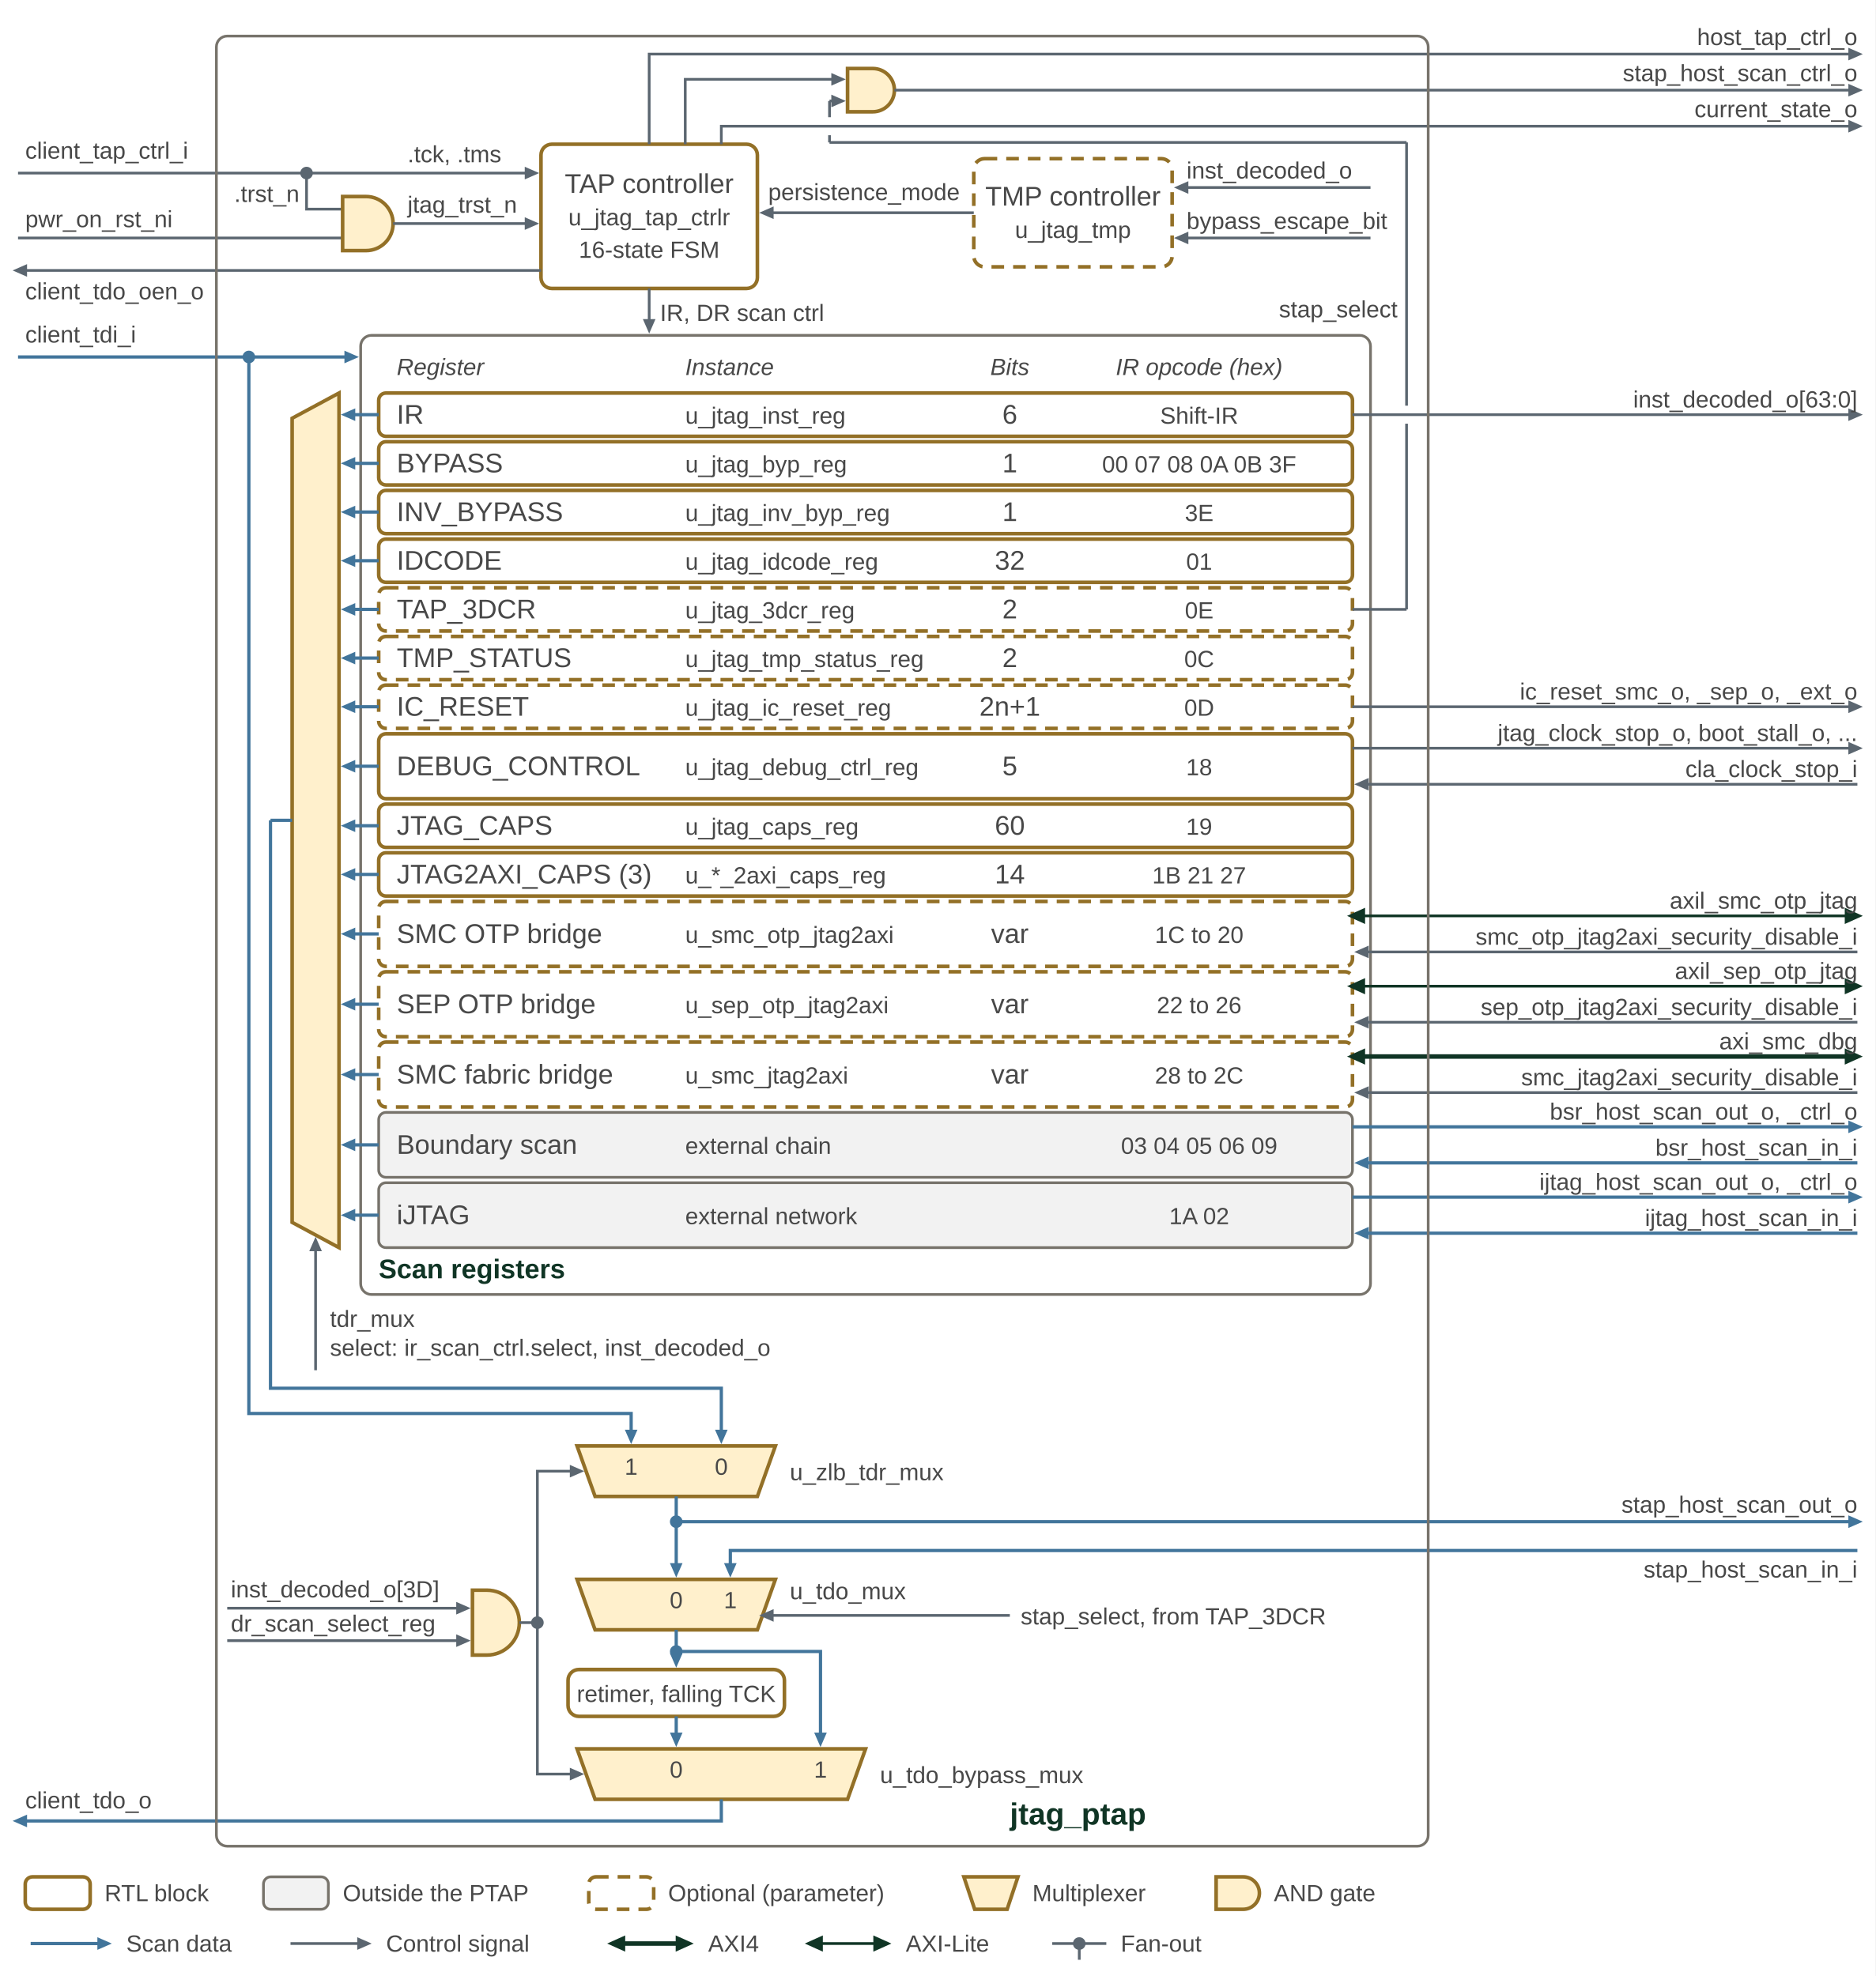
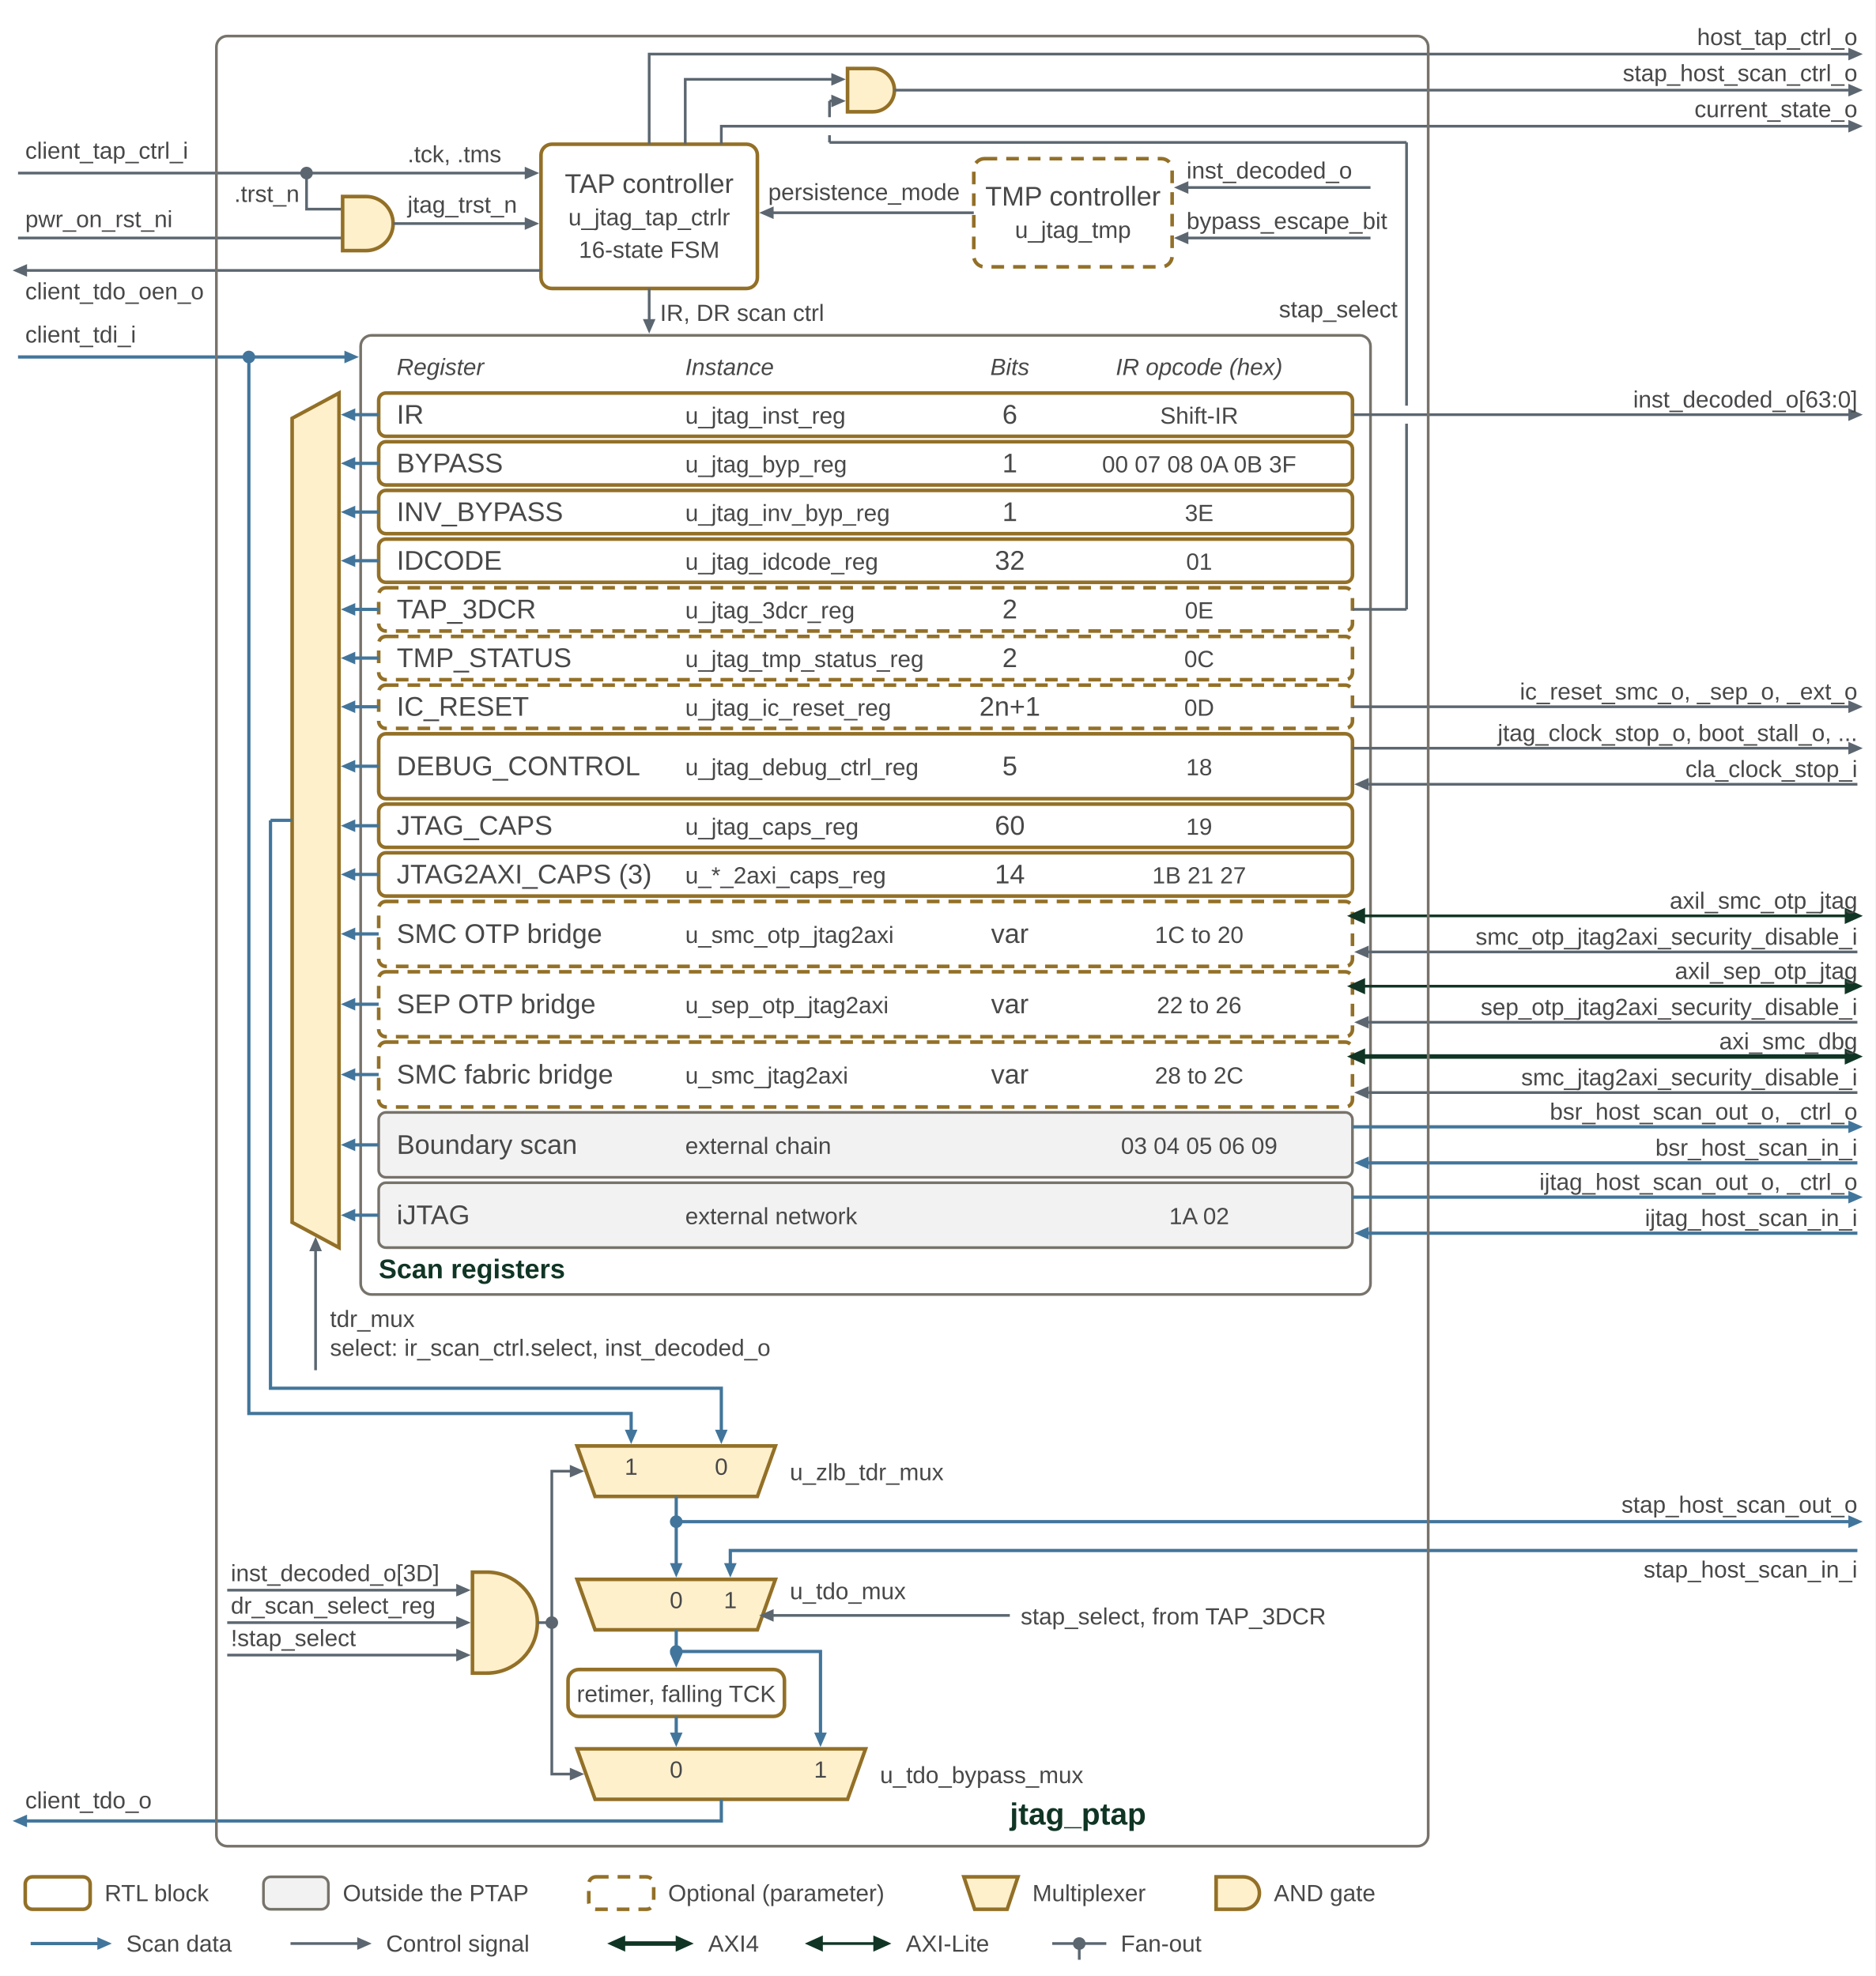
<svg xmlns="http://www.w3.org/2000/svg" width="1040" height="1096" viewBox="0 0 1040 1096" role="img" aria-labelledby="title desc">
  <defs>
    <marker id="ae" markerUnits="userSpaceOnUse" markerWidth="10" markerHeight="9" refX="7" refY="4.5" orient="auto">
      <path d="M0,0 L10,4.5 L0,9 Z" fill="#103525" />
    </marker>
    <marker id="as" markerUnits="userSpaceOnUse" markerWidth="10" markerHeight="9" refX="3" refY="4.5" orient="auto">
      <path d="M10,0 L0,4.5 L10,9 Z" fill="#103525" />
    </marker>
    <marker id="ge" markerUnits="userSpaceOnUse" markerWidth="8" markerHeight="7" refX="5" refY="3.5" orient="auto">
      <path d="M0,0 L8,3.5 L0,7 Z" fill="#5b6670" />
    </marker>
    <marker id="gs" markerUnits="userSpaceOnUse" markerWidth="8" markerHeight="7" refX="3" refY="3.5" orient="auto">
      <path d="M8,0 L0,3.5 L8,7 Z" fill="#5b6670" />
    </marker>
    <marker id="je" markerUnits="userSpaceOnUse" markerWidth="8" markerHeight="7" refX="5" refY="3.5" orient="auto">
      <path d="M0,0 L8,3.5 L0,7 Z" fill="#42759b" />
    </marker>
    <marker id="js" markerUnits="userSpaceOnUse" markerWidth="8" markerHeight="7" refX="3" refY="3.5" orient="auto">
      <path d="M8,0 L0,3.5 L8,7 Z" fill="#42759b" />
    </marker>
    <marker id="m-smu" markerUnits="userSpaceOnUse" markerWidth="8" markerHeight="7" refX="5" refY="3.5" orient="auto">
      <path d="M0,0 L8,3.5 L0,7 Z" fill="#103525" />
    </marker>
    <marker id="m-ref" markerUnits="userSpaceOnUse" markerWidth="8" markerHeight="7" refX="5" refY="3.5" orient="auto">
      <path d="M0,0 L8,3.5 L0,7 Z" fill="#2f7f79" />
    </marker>
    <marker id="m-per" markerUnits="userSpaceOnUse" markerWidth="8" markerHeight="7" refX="5" refY="3.5" orient="auto">
      <path d="M0,0 L8,3.5 L0,7 Z" fill="#937027" />
    </marker>
    <marker id="m-tel" markerUnits="userSpaceOnUse" markerWidth="8" markerHeight="7" refX="5" refY="3.5" orient="auto">
      <path d="M0,0 L8,3.5 L0,7 Z" fill="#664488" />
    </marker>
    <marker id="m-wdt" markerUnits="userSpaceOnUse" markerWidth="8" markerHeight="7" refX="5" refY="3.5" orient="auto">
      <path d="M0,0 L8,3.5 L0,7 Z" fill="#77736b" />
    </marker>
    <marker id="m-rosc" markerUnits="userSpaceOnUse" markerWidth="8" markerHeight="7" refX="5" refY="3.5" orient="auto">
      <path d="M0,0 L8,3.5 L0,7 Z" fill="#336633" />
    </marker>
    <marker id="m-jtag" markerUnits="userSpaceOnUse" markerWidth="8" markerHeight="7" refX="5" refY="3.5" orient="auto">
      <path d="M0,0 L8,3.5 L0,7 Z" fill="#42759b" />
    </marker>
    <marker id="m-spi" markerUnits="userSpaceOnUse" markerWidth="8" markerHeight="7" refX="5" refY="3.5" orient="auto">
      <path d="M0,0 L8,3.5 L0,7 Z" fill="#5b6670" />
    </marker>
    <marker id="m-slate" markerUnits="userSpaceOnUse" markerWidth="8" markerHeight="7" refX="5" refY="3.5" orient="auto">
      <path d="M0,0 L8,3.5 L0,7 Z" fill="#5b6670" />
    </marker>
    <marker id="m-pg" markerUnits="userSpaceOnUse" markerWidth="8" markerHeight="7" refX="5" refY="3.5" orient="auto">
      <path d="M0,0 L8,3.5 L0,7 Z" fill="#336633" />
    </marker>
    <style>
text { font-family: Arial, sans-serif; font-size: 15px; fill: #484848; }
.t { fill: #484848; }
.b { font-size: 17px; font-weight: bold; fill: #103525; }
.bs { font-size: 15px; font-weight: bold; fill: #103525; }
.h { font-size: 22px; font-weight: bold; fill: #103525; }
.s { font-size: 13px; fill: #484848; }
.si { font-size: 13px; font-style: italic; fill: #484848; }
.pmt { font-size: 12px; font-weight: bold; fill: #ffffff; }
.pst { font-size: 12px; font-weight: bold; fill: #103525; }
.pjt { font-size: 12px; font-weight: bold; fill: #1d4b6e; }
.pct { font-size: 12px; font-weight: bold; fill: #1f5c57; }
.pm { fill: #103525; stroke: #103525; stroke-width: 1.2; }
.ps { fill: #ffffff; stroke: #103525; stroke-width: 1.2; }
.pj { fill: #e8f3ff; stroke: #42759b; stroke-width: 1.2; }
.pc { fill: #d9f0ee; stroke: #2f7f79; stroke-width: 1.2; }
.smu { fill: #ffffff; stroke: #77736b; stroke-width: 1.5; }
.network { fill: #e8f0e8; stroke: #336633; stroke-width: 2; }
.fabric { fill: #fff0cc; stroke: #937027; stroke-width: 2; }
.core { fill: #ffffff; stroke: #937027; stroke-width: 2; }
.future { fill: #ffffff; stroke: #937027; stroke-width: 2; }
.nostroke { stroke: none; }
.fut { fill: none; stroke-dasharray: 7 5; }
.opt { stroke-dasharray: 7 5; }
.hatch { fill: none; stroke: #103525; stroke-opacity: 0.16; stroke-width: 1.2; }
.external { fill: #f2f2f2; stroke: #77736b; stroke-width: 1.5; }
.axi { fill: none; stroke: #103525; stroke-width: 2.5; marker-start: url(#as); marker-end: url(#ae); }
.axio { fill: none; stroke: #103525; stroke-width: 2.5; stroke-dasharray: 8 5; marker-start: url(#as); marker-end: url(#ae); }
.sig { fill: none; stroke: #5b6670; stroke-width: 1.5; marker-start: url(#gs); marker-end: url(#ge); }
.sigo { fill: none; stroke: #5b6670; stroke-width: 1.5; marker-end: url(#ge); }
.jtag { fill: none; stroke: #42759b; stroke-width: 1.8; marker-end: url(#je); }
.jtagb { fill: none; stroke: #42759b; stroke-width: 1.8; marker-start: url(#js); marker-end: url(#je); }
.sigplain { fill: none; stroke: #5b6670; stroke-width: 1.5; }
.n-smu { fill: none; stroke: #103525; stroke-width: 2.5; }
.a-smu { fill: none; stroke: #103525; stroke-width: 2.5; marker-end: url(#m-smu); }
.n-ref { fill: none; stroke: #2f7f79; stroke-width: 1.8; }
.a-ref { fill: none; stroke: #2f7f79; stroke-width: 1.8; marker-end: url(#m-ref); }
.n-per { fill: none; stroke: #937027; stroke-width: 1.8; }
.a-per { fill: none; stroke: #937027; stroke-width: 1.8; marker-end: url(#m-per); }
.n-tel { fill: none; stroke: #664488; stroke-width: 1.8; }
.a-tel { fill: none; stroke: #664488; stroke-width: 1.8; marker-end: url(#m-tel); }
.n-wdt { fill: none; stroke: #77736b; stroke-width: 1.8; }
.a-wdt { fill: none; stroke: #77736b; stroke-width: 1.8; marker-end: url(#m-wdt); }
.n-rosc { fill: none; stroke: #336633; stroke-width: 1.8; }
.a-rosc { fill: none; stroke: #336633; stroke-width: 1.8; marker-end: url(#m-rosc); }
.n-jtag { fill: none; stroke: #42759b; stroke-width: 1.8; }
.a-jtag { fill: none; stroke: #42759b; stroke-width: 1.8; marker-end: url(#m-jtag); }
.n-spi { fill: none; stroke: #5b6670; stroke-width: 1.8; }
.a-spi { fill: none; stroke: #5b6670; stroke-width: 1.8; marker-end: url(#m-spi); }
.n-slate { fill: none; stroke: #5b6670; stroke-width: 1.8; }
.a-slate { fill: none; stroke: #5b6670; stroke-width: 1.8; marker-end: url(#m-slate); }
.n-pg { fill: none; stroke: #336633; stroke-width: 1.8; }
.a-pg { fill: none; stroke: #336633; stroke-width: 1.8; marker-end: url(#m-pg); }
.axil { fill: none; stroke: #103525; stroke-width: 1.5; marker-start: url(#as); marker-end: url(#ae); }
.sigd { fill: none; stroke: #5b6670; stroke-width: 1.5; stroke-dasharray: 5 4; marker-end: url(#ge); }
.axin { fill: none; stroke: #103525; stroke-width: 2.5; }
.axis { fill: none; stroke: #103525; stroke-width: 2.5; marker-start: url(#as); }
.axie { fill: none; stroke: #103525; stroke-width: 2.5; marker-end: url(#ae); }
.axiln { fill: none; stroke: #103525; stroke-width: 1.5; }
.jtagplain { fill: none; stroke: #42759b; stroke-width: 1.8; }
.bub { fill: #ffffff; stroke: #937027; stroke-width: 1.5; }
.nofill { fill: none; }
</style>
  </defs>
  <rect width="1040" height="1096" fill="#ffffff" />
  <rect class="core" x="300" y="80" width="120" height="80" rx="6" />
  <text class="t" x="360" y="107" text-anchor="middle">TAP controller</text>
  <text class="s" x="360" y="125" text-anchor="middle">u_jtag_tap_ctrlr</text>
  <text class="s" x="360" y="143" text-anchor="middle">16-state FSM</text>
  <path class="sigo" d="M10,96 L296,96" />
  <text class="s" x="14" y="88" text-anchor="start">client_tap_ctrl_i</text>
  <text class="s" x="226" y="90" text-anchor="start">.tck, .tms</text>
  <circle cx="170" cy="96" r="3.5" fill="#5b6670" />
  <path class="sigplain" d="M170,96 L170,116 L190,116" />
  <text class="s" x="166" y="112" text-anchor="end">.trst_n</text>
  <path class="sigplain" d="M10,132 L190,132" />
  <text class="s" x="14" y="126" text-anchor="start">pwr_on_rst_ni</text>
  <path class="fabric" d="M190,109 L203.0,109 A15.0,15.0 0 0 1 203.0,139 L190,139 Z" />
  <path class="sigo" d="M218,124 L296,124" />
  <text class="s" x="226" y="118" text-anchor="start">jtag_trst_n</text>
  <path class="sigo" d="M300,150 L10,150" />
  <text class="s" x="14" y="166" text-anchor="start">client_tdo_oen_o</text>
  <path class="sigo" d="M360,80 L360,30 L1030,30" />
  <text class="s" x="1030" y="25" text-anchor="end">host_tap_ctrl_o</text>
  <path class="sigo" d="M400,80 L400,70 L1030,70" />
  <text class="s" x="1030" y="65" text-anchor="end">current_state_o</text>
  <path class="sigo" d="M380,80 L380,44 L466,44" />
  <path class="fabric" d="M470,38 L484.0,38 A12.0,12.0 0 0 1 484.0,62 L470,62 Z" />
  <path class="sigo" d="M496,50.0 L1030,50.0" />
  <text class="s" x="1030" y="45" text-anchor="end">stap_host_scan_ctrl_o</text>
  <rect class="core opt" x="540" y="88" width="110" height="60" rx="6" />
  <text class="t" x="595" y="114" text-anchor="middle">TMP controller</text>
  <text class="s" x="595" y="132" text-anchor="middle">u_jtag_tmp</text>
  <path class="sigo" d="M540,118 L424,118" />
  <text class="s" x="426" y="111" text-anchor="start">persistence_mode</text>
  <path class="sigo" d="M760,104 L654,104" />
  <text class="s" x="658" y="99" text-anchor="start">inst_decoded_o</text>
  <path class="sigo" d="M760,132 L654,132" />
  <text class="s" x="658" y="127" text-anchor="start">bypass_escape_bit</text>
  <text class="si" x="220" y="208" text-anchor="start">Register</text>
  <text class="si" x="380" y="208" text-anchor="start">Instance</text>
  <text class="si" x="560" y="208" text-anchor="middle">Bits</text>
  <text class="si" x="665" y="208" text-anchor="middle">IR opcode (hex)</text>
  <rect class="core" x="210" y="218" width="540" height="24" rx="4" />
  <text class="t" x="220" y="235" text-anchor="start">IR</text>
  <text class="s" x="380" y="235" text-anchor="start">u_jtag_inst_reg</text>
  <text class="t" x="560" y="235" text-anchor="middle">6</text>
  <text class="s" x="665" y="235" text-anchor="middle">Shift-IR</text>
  <rect class="core" x="210" y="245" width="540" height="24" rx="4" />
  <text class="t" x="220" y="262" text-anchor="start">BYPASS</text>
  <text class="s" x="380" y="262" text-anchor="start">u_jtag_byp_reg</text>
  <text class="t" x="560" y="262" text-anchor="middle">1</text>
  <text class="s" x="665" y="262" text-anchor="middle">00 07 08 0A 0B 3F</text>
  <rect class="core" x="210" y="272" width="540" height="24" rx="4" />
  <text class="t" x="220" y="289" text-anchor="start">INV_BYPASS</text>
  <text class="s" x="380" y="289" text-anchor="start">u_jtag_inv_byp_reg</text>
  <text class="t" x="560" y="289" text-anchor="middle">1</text>
  <text class="s" x="665" y="289" text-anchor="middle">3E</text>
  <rect class="core" x="210" y="299" width="540" height="24" rx="4" />
  <text class="t" x="220" y="316" text-anchor="start">IDCODE</text>
  <text class="s" x="380" y="316" text-anchor="start">u_jtag_idcode_reg</text>
  <text class="t" x="560" y="316" text-anchor="middle">32</text>
  <text class="s" x="665" y="316" text-anchor="middle">01</text>
  <rect class="core opt" x="210" y="326" width="540" height="24" rx="4" />
  <text class="t" x="220" y="343" text-anchor="start">TAP_3DCR</text>
  <text class="s" x="380" y="343" text-anchor="start">u_jtag_3dcr_reg</text>
  <text class="t" x="560" y="343" text-anchor="middle">2</text>
  <text class="s" x="665" y="343" text-anchor="middle">0E</text>
  <rect class="core opt" x="210" y="353" width="540" height="24" rx="4" />
  <text class="t" x="220" y="370" text-anchor="start">TMP_STATUS</text>
  <text class="s" x="380" y="370" text-anchor="start">u_jtag_tmp_status_reg</text>
  <text class="t" x="560" y="370" text-anchor="middle">2</text>
  <text class="s" x="665" y="370" text-anchor="middle">0C</text>
  <rect class="core opt" x="210" y="380" width="540" height="24" rx="4" />
  <text class="t" x="220" y="397" text-anchor="start">IC_RESET</text>
  <text class="s" x="380" y="397" text-anchor="start">u_jtag_ic_reset_reg</text>
  <text class="t" x="560" y="397" text-anchor="middle">2n+1</text>
  <text class="s" x="665" y="397" text-anchor="middle">0D</text>
  <rect class="core" x="210" y="407" width="540" height="36" rx="4" />
  <text class="t" x="220" y="430" text-anchor="start">DEBUG_CONTROL</text>
  <text class="s" x="380" y="430" text-anchor="start">u_jtag_debug_ctrl_reg</text>
  <text class="t" x="560" y="430" text-anchor="middle">5</text>
  <text class="s" x="665" y="430" text-anchor="middle">18</text>
  <rect class="core" x="210" y="446" width="540" height="24" rx="4" />
  <text class="t" x="220" y="463" text-anchor="start">JTAG_CAPS</text>
  <text class="s" x="380" y="463" text-anchor="start">u_jtag_caps_reg</text>
  <text class="t" x="560" y="463" text-anchor="middle">60</text>
  <text class="s" x="665" y="463" text-anchor="middle">19</text>
  <rect class="core" x="210" y="473" width="540" height="24" rx="4" />
  <text class="t" x="220" y="490" text-anchor="start">JTAG2AXI_CAPS (3)</text>
  <text class="s" x="380" y="490" text-anchor="start">u_*_2axi_caps_reg</text>
  <text class="t" x="560" y="490" text-anchor="middle">14</text>
  <text class="s" x="665" y="490" text-anchor="middle">1B 21 27</text>
  <rect class="core opt" x="210" y="500" width="540" height="36" rx="4" />
  <text class="t" x="220" y="523" text-anchor="start">SMC OTP bridge</text>
  <text class="s" x="380" y="523" text-anchor="start">u_smc_otp_jtag2axi</text>
  <text class="t" x="560" y="523" text-anchor="middle">var</text>
  <text class="s" x="665" y="523" text-anchor="middle">1C to 20</text>
  <rect class="core opt" x="210" y="539" width="540" height="36" rx="4" />
  <text class="t" x="220" y="562" text-anchor="start">SEP OTP bridge</text>
  <text class="s" x="380" y="562" text-anchor="start">u_sep_otp_jtag2axi</text>
  <text class="t" x="560" y="562" text-anchor="middle">var</text>
  <text class="s" x="665" y="562" text-anchor="middle">22 to 26</text>
  <rect class="core opt" x="210" y="578" width="540" height="36" rx="4" />
  <text class="t" x="220" y="601" text-anchor="start">SMC fabric bridge</text>
  <text class="s" x="380" y="601" text-anchor="start">u_smc_jtag2axi</text>
  <text class="t" x="560" y="601" text-anchor="middle">var</text>
  <text class="s" x="665" y="601" text-anchor="middle">28 to 2C</text>
  <rect class="external" x="210" y="617" width="540" height="36" rx="4" />
  <text class="t" x="220" y="640" text-anchor="start">Boundary scan</text>
  <text class="s" x="380" y="640" text-anchor="start">external chain</text>
  <text class="t" x="560" y="640" text-anchor="middle" />
  <text class="s" x="665" y="640" text-anchor="middle">03 04 05 06 09</text>
  <rect class="external" x="210" y="656" width="540" height="36" rx="4" />
  <text class="t" x="220" y="679" text-anchor="start">iJTAG</text>
  <text class="s" x="380" y="679" text-anchor="start">external network</text>
  <text class="t" x="560" y="679" text-anchor="middle" />
  <text class="s" x="665" y="679" text-anchor="middle">1A 02</text>
  <rect class="smu nofill" x="200" y="186" width="560" height="532" rx="6" />
  <text class="bs" x="210" y="709" text-anchor="start">Scan registers</text>
  <path class="sigplain" d="M750,338.0 L780,338.0" />
  <path class="sigplain" d="M780,79 L780,225.0" />
  <path class="sigplain" d="M780,235.0 L780,338.0" />
  <path class="sigplain" d="M780,79 L460,79" />
  <path class="sigplain" d="M460,56 L460,65" />
  <path class="sigplain" d="M460,75 L460,79" />
  <path class="sigo" d="M460,56 L466,56" />
  <text class="s" x="775" y="176" text-anchor="end">stap_select</text>
  <path class="sigo" d="M360,160 L360,182" />
  <text class="s" x="366" y="178" text-anchor="start">IR, DR scan ctrl</text>
  <path class="sigo" d="M750,230.0 L1030,230.0" />
  <text class="s" x="1030" y="226" text-anchor="end">inst_decoded_o[63:0]</text>
  <path class="sigo" d="M750,392.0 L1030,392.0" />
  <text class="s" x="1030" y="388" text-anchor="end">ic_reset_smc_o, _sep_o, _ext_o</text>
  <path class="sigo" d="M750,415 L1030,415" />
  <text class="s" x="1030" y="411" text-anchor="end">jtag_clock_stop_o, boot_stall_o, ...</text>
  <path class="sigo" d="M1030,435 L754,435" />
  <text class="s" x="1030" y="431" text-anchor="end">cla_clock_stop_i</text>
  <path class="axil" d="M750,508 L1030,508" />
  <text class="s" x="1030" y="504" text-anchor="end">axil_smc_otp_jtag</text>
  <path class="sigo" d="M1030,528 L754,528" />
  <text class="s" x="1030" y="524" text-anchor="end">smc_otp_jtag2axi_security_disable_i</text>
  <path class="axil" d="M750,547 L1030,547" />
  <text class="s" x="1030" y="543" text-anchor="end">axil_sep_otp_jtag</text>
  <path class="sigo" d="M1030,567 L754,567" />
  <text class="s" x="1030" y="563" text-anchor="end">sep_otp_jtag2axi_security_disable_i</text>
  <path class="axi" d="M750,586 L1030,586" />
  <text class="s" x="1030" y="582" text-anchor="end">axi_smc_dbg</text>
  <path class="sigo" d="M1030,606 L754,606" />
  <text class="s" x="1030" y="602" text-anchor="end">smc_jtag2axi_security_disable_i</text>
  <path class="jtag" d="M750,625 L1030,625" />
  <text class="s" x="1030" y="621" text-anchor="end">bsr_host_scan_out_o, _ctrl_o</text>
  <path class="jtag" d="M1030,645 L754,645" />
  <text class="s" x="1030" y="641" text-anchor="end">bsr_host_scan_in_i</text>
  <path class="jtag" d="M750,664 L1030,664" />
  <text class="s" x="1030" y="660" text-anchor="end">ijtag_host_scan_out_o, _ctrl_o</text>
  <path class="jtag" d="M1030,684 L754,684" />
  <text class="s" x="1030" y="680" text-anchor="end">ijtag_host_scan_in_i</text>
  <path class="jtag" d="M10,198 L196,198" />
  <text class="s" x="14" y="190" text-anchor="start">client_tdi_i</text>
  <circle cx="138" cy="198" r="3.5" fill="#42759b" />
  <path class="fabric" d="M162,232 L188,218 L188,692 L162,678 Z" />
  <path class="jtag" d="M210,230.0 L192,230.0" />
  <path class="jtag" d="M210,257.0 L192,257.0" />
  <path class="jtag" d="M210,284.0 L192,284.0" />
  <path class="jtag" d="M210,311.0 L192,311.0" />
  <path class="jtag" d="M210,338.0 L192,338.0" />
  <path class="jtag" d="M210,365.0 L192,365.0" />
  <path class="jtag" d="M210,392.0 L192,392.0" />
  <path class="jtag" d="M210,425.0 L192,425.0" />
  <path class="jtag" d="M210,458.0 L192,458.0" />
  <path class="jtag" d="M210,485.0 L192,485.0" />
  <path class="jtag" d="M210,518.0 L192,518.0" />
  <path class="jtag" d="M210,557.0 L192,557.0" />
  <path class="jtag" d="M210,596.0 L192,596.0" />
  <path class="jtag" d="M210,635.0 L192,635.0" />
  <path class="jtag" d="M210,674.0 L192,674.0" />
  <path class="jtagplain" d="M162,455.0 L150,455.0" />
  <path class="sigo" d="M175.0,760 L175.0,689" />
  <text class="s" x="183" y="736" text-anchor="start">tdr_mux</text>
  <text class="s" x="183" y="752" text-anchor="start">select: ir_scan_ctrl.select, inst_decoded_o</text>
  <path class="jtag" d="M150,455.0 L150,770 L400,770 L400,798" />
  <path class="jtag" d="M138,198 L138,784 L350,784 L350,798" />
  <path class="fabric" d="M320,802 L430,802 L420,830 L330,830 Z" />
  <text class="s" x="400" y="818" text-anchor="middle">0</text>
  <text class="s" x="350" y="818" text-anchor="middle">1</text>
  <text class="s" x="438" y="821" text-anchor="start">u_zlb_tdr_mux</text>
  <circle cx="375" cy="844" r="3.5" fill="#42759b" />
  <path class="jtagplain" d="M375.0,830 L375.0,844" />
  <path class="jtag" d="M375.0,844 L1030,844" />
  <text class="s" x="1030" y="839" text-anchor="end">stap_host_scan_out_o</text>
  <path class="jtag" d="M1030,860 L405,860 L405,872" />
  <text class="s" x="1030" y="875" text-anchor="end">stap_host_scan_in_i</text>
  <path class="jtag" d="M375.0,844 L375.0,872" />
  <path class="fabric" d="M320,876 L430,876 L420,904 L330,904 Z" />
  <text class="s" x="375" y="892" text-anchor="middle">0</text>
  <text class="s" x="405" y="892" text-anchor="middle">1</text>
  <text class="s" x="438" y="887" text-anchor="start">u_tdo_mux</text>
  <path class="sigo" d="M560,896 L424,896" />
  <text class="s" x="566" y="901" text-anchor="start">stap_select, from TAP_3DCR</text>
  <circle cx="375" cy="916" r="3.5" fill="#42759b" />
  <path class="jtag" d="M375.0,904 L375.0,922" />
  <rect class="core" x="315" y="926" width="120" height="26" rx="6" />
  <text class="s" x="375" y="944" text-anchor="middle">retimer, falling TCK</text>
  <path class="jtag" d="M375.0,916 L455,916 L455,966" />
  <path class="jtag" d="M375.0,952 L375.0,966" />
  <path class="fabric" d="M320,970 L480,970 L470,998 L330,998 Z" />
  <text class="s" x="375" y="986" text-anchor="middle">0</text>
  <text class="s" x="455" y="986" text-anchor="middle">1</text>
  <text class="s" x="488" y="989" text-anchor="start">u_tdo_bypass_mux</text>
  <path class="jtag" d="M400.0,998 L400.0,1010 L10,1010" />
  <text class="s" x="14" y="1003" text-anchor="start">client_tdo_o</text>
-   <path class="sigo" d="M126,892.0 L258,892.0" />
-   <text class="s" x="128" y="886" text-anchor="start">inst_decoded_o[3D]</text>
-   <path class="sigo" d="M126,910.0 L258,910.0" />
-   <text class="s" x="128" y="905" text-anchor="start">dr_scan_select_reg</text>
-   <path class="fabric" d="M262,882.0 L270.0,882.0 A18.0,18.0 0 0 1 270.0,918.0 L262,918.0 Z" />
-   <path class="sigplain" d="M288,900.0 L298,900.0" />
-   <circle cx="298" cy="900" r="3.5" fill="#5b6670" />
-   <path class="sigo" d="M298,900.0 L298,816 L321,816" />
-   <path class="sigo" d="M298,900.0 L298,984 L321,984" />
+   <path class="sigo" d="M126,882.0 L258,882.0" />
+   <text class="s" x="128" y="877" text-anchor="start">inst_decoded_o[3D]</text>
+   <path class="sigo" d="M126,900.0 L258,900.0" />
+   <text class="s" x="128" y="895" text-anchor="start">dr_scan_select_reg</text>
+   <path class="sigo" d="M126,918.0 L258,918.0" />
+   <text class="s" x="128" y="913" text-anchor="start">!stap_select</text>
+   <path class="fabric" d="M262,872.0 L270.0,872.0 A28.0,28.0 0 0 1 270.0,928.0 L262,928.0 Z" />
+   <path class="sigplain" d="M298,900.0 L306,900.0" />
+   <circle cx="306" cy="900" r="3.5" fill="#5b6670" />
+   <path class="sigo" d="M306,900.0 L306,816 L321,816" />
+   <path class="sigo" d="M306,900.0 L306,984 L321,984" />
  <rect class="smu nofill" x="120" y="20" width="672" height="1004" rx="6" />
  <text class="b" x="560" y="1012" text-anchor="start">jtag_ptap</text>
  <rect class="core" x="14" y="1041" width="36" height="18" rx="4" />
  <text class="s" x="58" y="1054.5" text-anchor="start">RTL block</text>
  <rect class="external" x="146.1" y="1041" width="36" height="18" rx="4" />
  <text class="s" x="190.1" y="1054.5" text-anchor="start">Outside the PTAP</text>
  <rect class="core opt" x="326.5" y="1041" width="36" height="18" rx="4" />
  <text class="s" x="370.5" y="1054.5" text-anchor="start">Optional (parameter)</text>
  <path class="fabric" d="M534.5,1041 L564.5,1041 L558.5,1059 L540.5,1059 Z" />
  <text class="s" x="572.5" y="1054.5" text-anchor="start">Multiplexer</text>
  <path class="fabric" d="M674.4,1041 L689.4,1041 A9.0,9.0 0 0 1 689.4,1059 L674.4,1059 Z" />
  <text class="s" x="706.4" y="1054.5" text-anchor="start">AND gate</text>
  <path class="jtag" d="M17,1078 L59,1078" />
  <text class="s" x="70" y="1082.5" text-anchor="start">Scan data</text>
  <path class="sigo" d="M161.1,1078 L203.1,1078" />
  <text class="s" x="214.1" y="1082.5" text-anchor="start">Control signal</text>
  <path class="axi" d="M339.7,1078 L381.7,1078" />
  <text class="s" x="392.7" y="1082.5" text-anchor="start">AXI4</text>
  <path class="axil" d="M449.3,1078 L491.3,1078" />
  <text class="s" x="502.3" y="1082.5" text-anchor="start">AXI-Lite</text>
  <path class="sigplain" d="M583.5,1078 L613.5,1078 M598.5,1078 L598.5,1087" />
  <circle cx="598.5" cy="1078" r="3.5" fill="#5b6670" />
  <text class="s" x="621.5" y="1082.5" text-anchor="start">Fan-out</text>
</svg>
